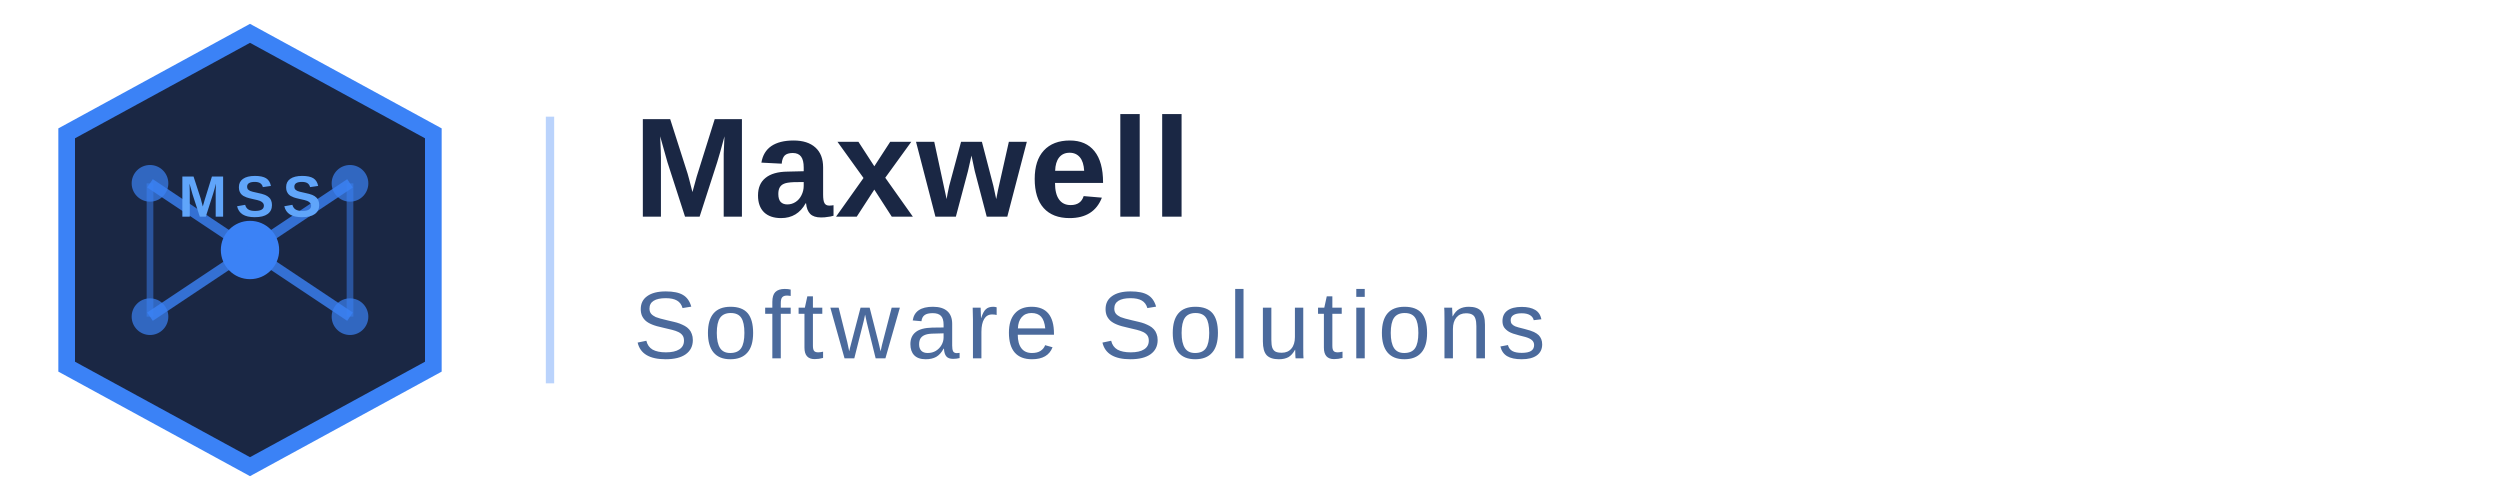
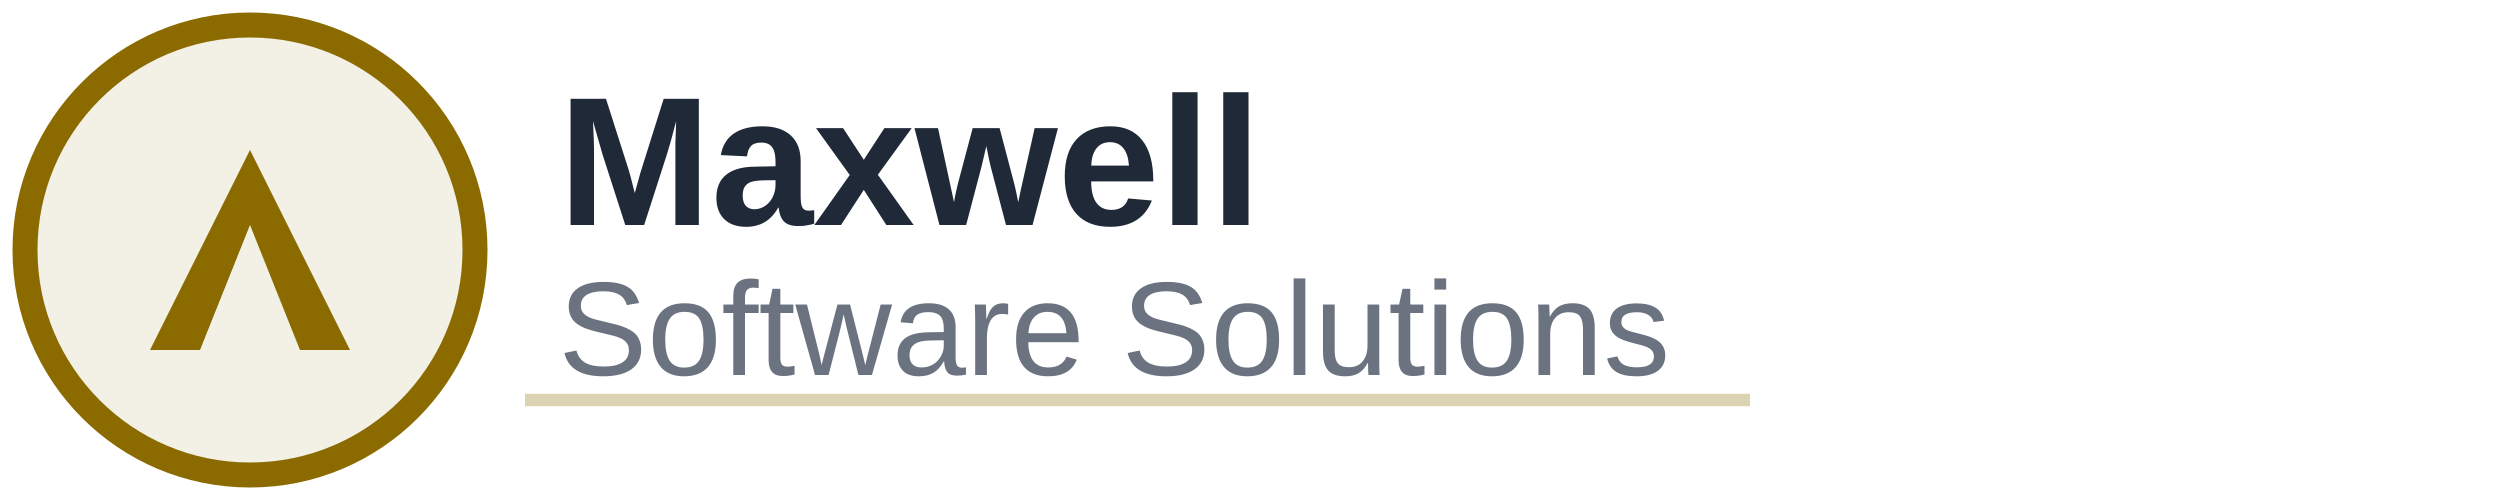
- <svg xmlns="http://www.w3.org/2000/svg" width="300" height="60" viewBox="0 0 300 60" fill="none" role="img" aria-label="Maxwell Software Solutions">
-   <polygon points="30,4 52,16 52,44 30,56 8,44 8,16" fill="#1a2744" stroke="#3b82f6" stroke-width="2" />
-   <circle cx="30" cy="30" r="3.5" fill="#3b82f6" />
-   <circle cx="18" cy="22" r="2.2" fill="#3b82f6" fill-opacity="0.7" />
-   <circle cx="42" cy="22" r="2.2" fill="#3b82f6" fill-opacity="0.7" />
-   <circle cx="18" cy="38" r="2.2" fill="#3b82f6" fill-opacity="0.7" />
-   <circle cx="42" cy="38" r="2.2" fill="#3b82f6" fill-opacity="0.7" />
-   <line x1="18" y1="22" x2="30" y2="30" stroke="#3b82f6" stroke-width="1.2" stroke-opacity="0.8" />
-   <line x1="42" y1="22" x2="30" y2="30" stroke="#3b82f6" stroke-width="1.2" stroke-opacity="0.8" />
-   <line x1="18" y1="38" x2="30" y2="30" stroke="#3b82f6" stroke-width="1.2" stroke-opacity="0.8" />
-   <line x1="42" y1="38" x2="30" y2="30" stroke="#3b82f6" stroke-width="1.2" stroke-opacity="0.8" />
-   <line x1="18" y1="22" x2="18" y2="38" stroke="#3b82f6" stroke-width="0.8" stroke-opacity="0.5" />
-   <line x1="42" y1="22" x2="42" y2="38" stroke="#3b82f6" stroke-width="0.8" stroke-opacity="0.5" />
-   <text x="30" y="26" font-family="'Arial', sans-serif" font-size="7" font-weight="700" fill="#60a5fa" text-anchor="middle" letter-spacing="1">MSS</text>
-   <line x1="66" y1="14" x2="66" y2="46" stroke="#3b82f6" stroke-width="1" stroke-opacity="0.35" />
-   <text x="76" y="26" font-family="'Arial', 'Helvetica Neue', sans-serif" font-size="17" font-weight="700" fill="#1a2744" letter-spacing="0.3">Maxwell</text>
-   <text x="76" y="43" font-family="'Arial', 'Helvetica Neue', sans-serif" font-size="11.5" font-weight="400" fill="#4b6a9c" letter-spacing="0.8">Software Solutions</text>
+ <svg xmlns="http://www.w3.org/2000/svg" width="300" height="60" viewBox="0 0 300 60" fill="none">
+   <circle cx="30" cy="30" r="27" fill="#8B6B00" fill-opacity="0.1" stroke="#8B6B00" stroke-width="3" />
+   <path d="M 18 42 L 30 18 L 42 42 L 36 42 L 30 27 L 24 42 Z" fill="#8B6B00" />
+   <text x="67" y="27" font-family="Arial, sans-serif" font-size="22" font-weight="600" fill="#1F2937">Maxwell</text>
+   <text x="67" y="45" font-family="Arial, sans-serif" font-size="16" font-weight="400" fill="#6B7280">Software Solutions</text>
+   <line x1="63" y1="48" x2="210" y2="48" stroke="#8B6B00" stroke-width="1.5" stroke-opacity="0.3" />
</svg>
